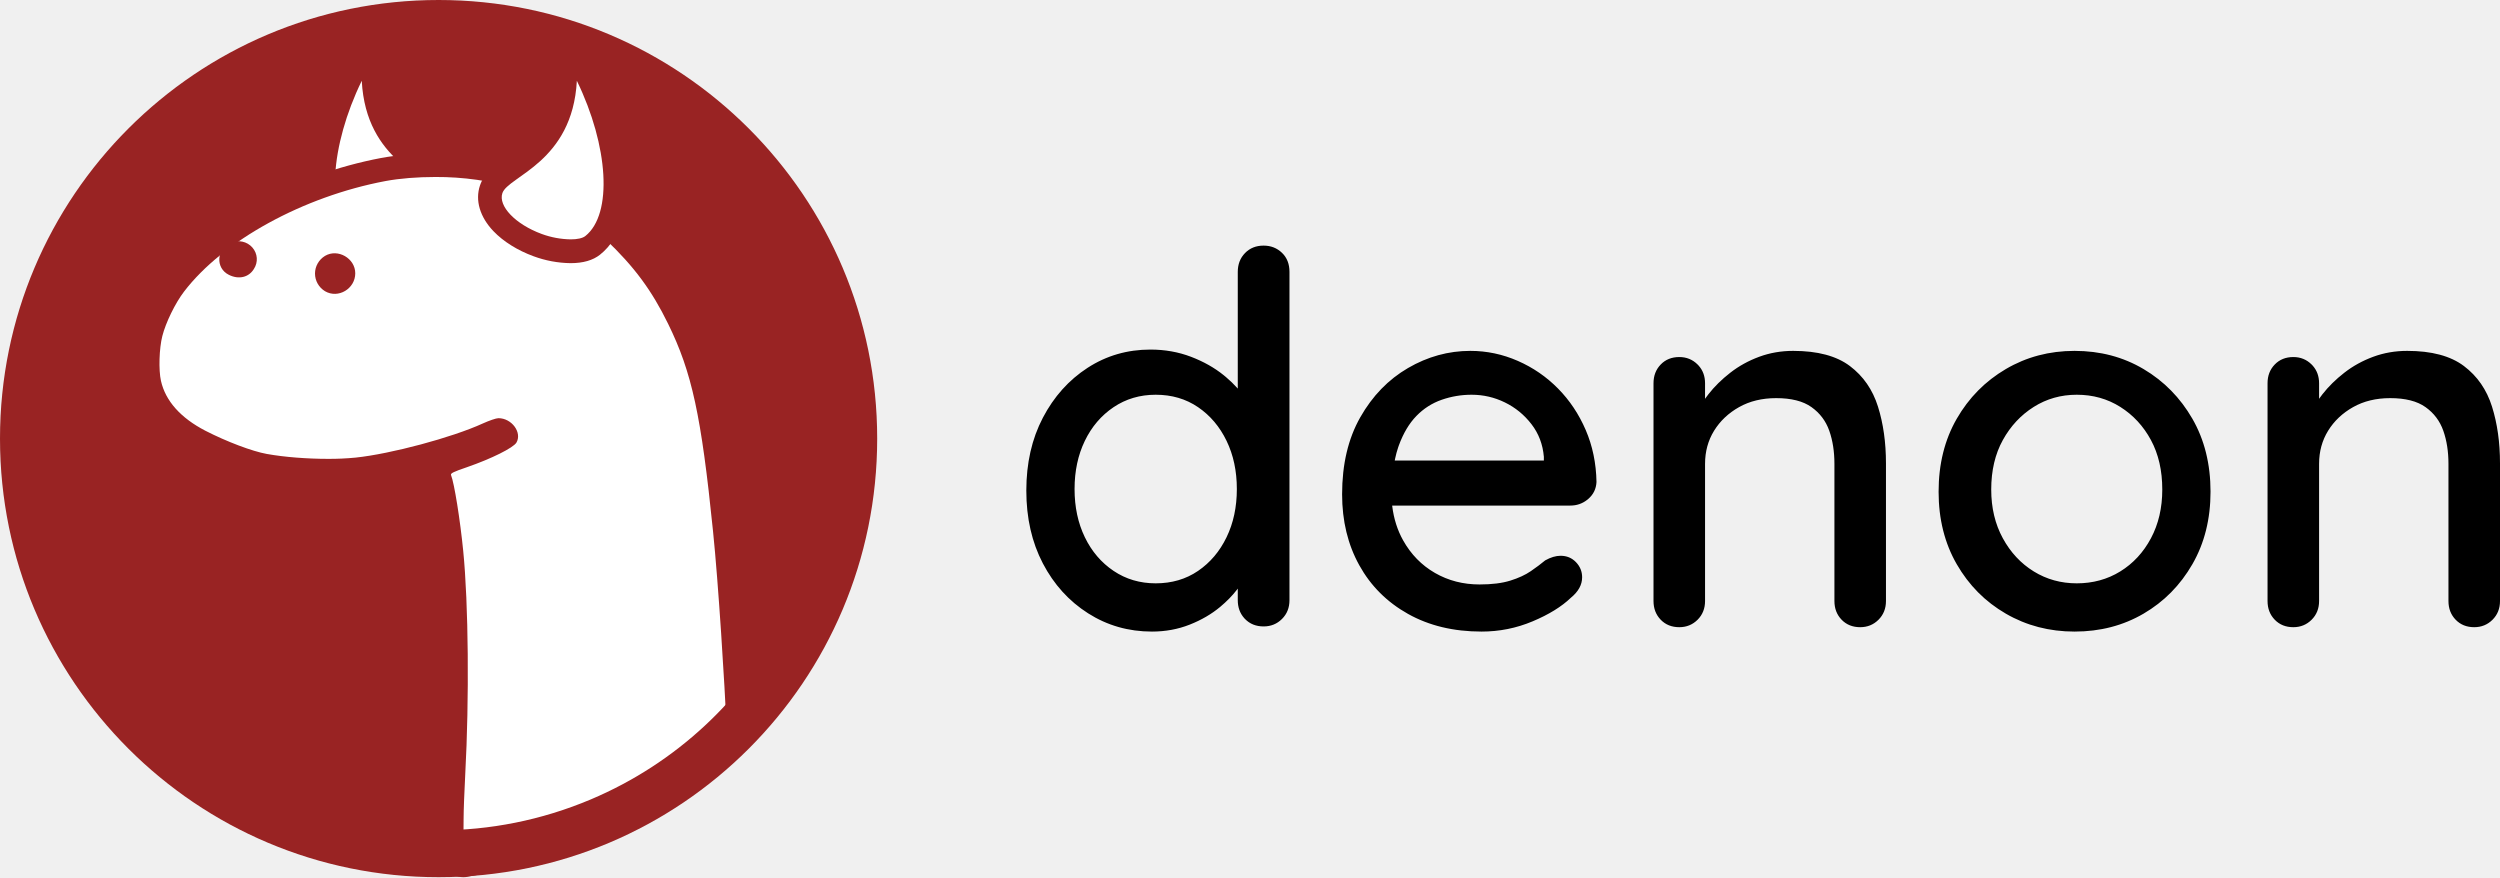
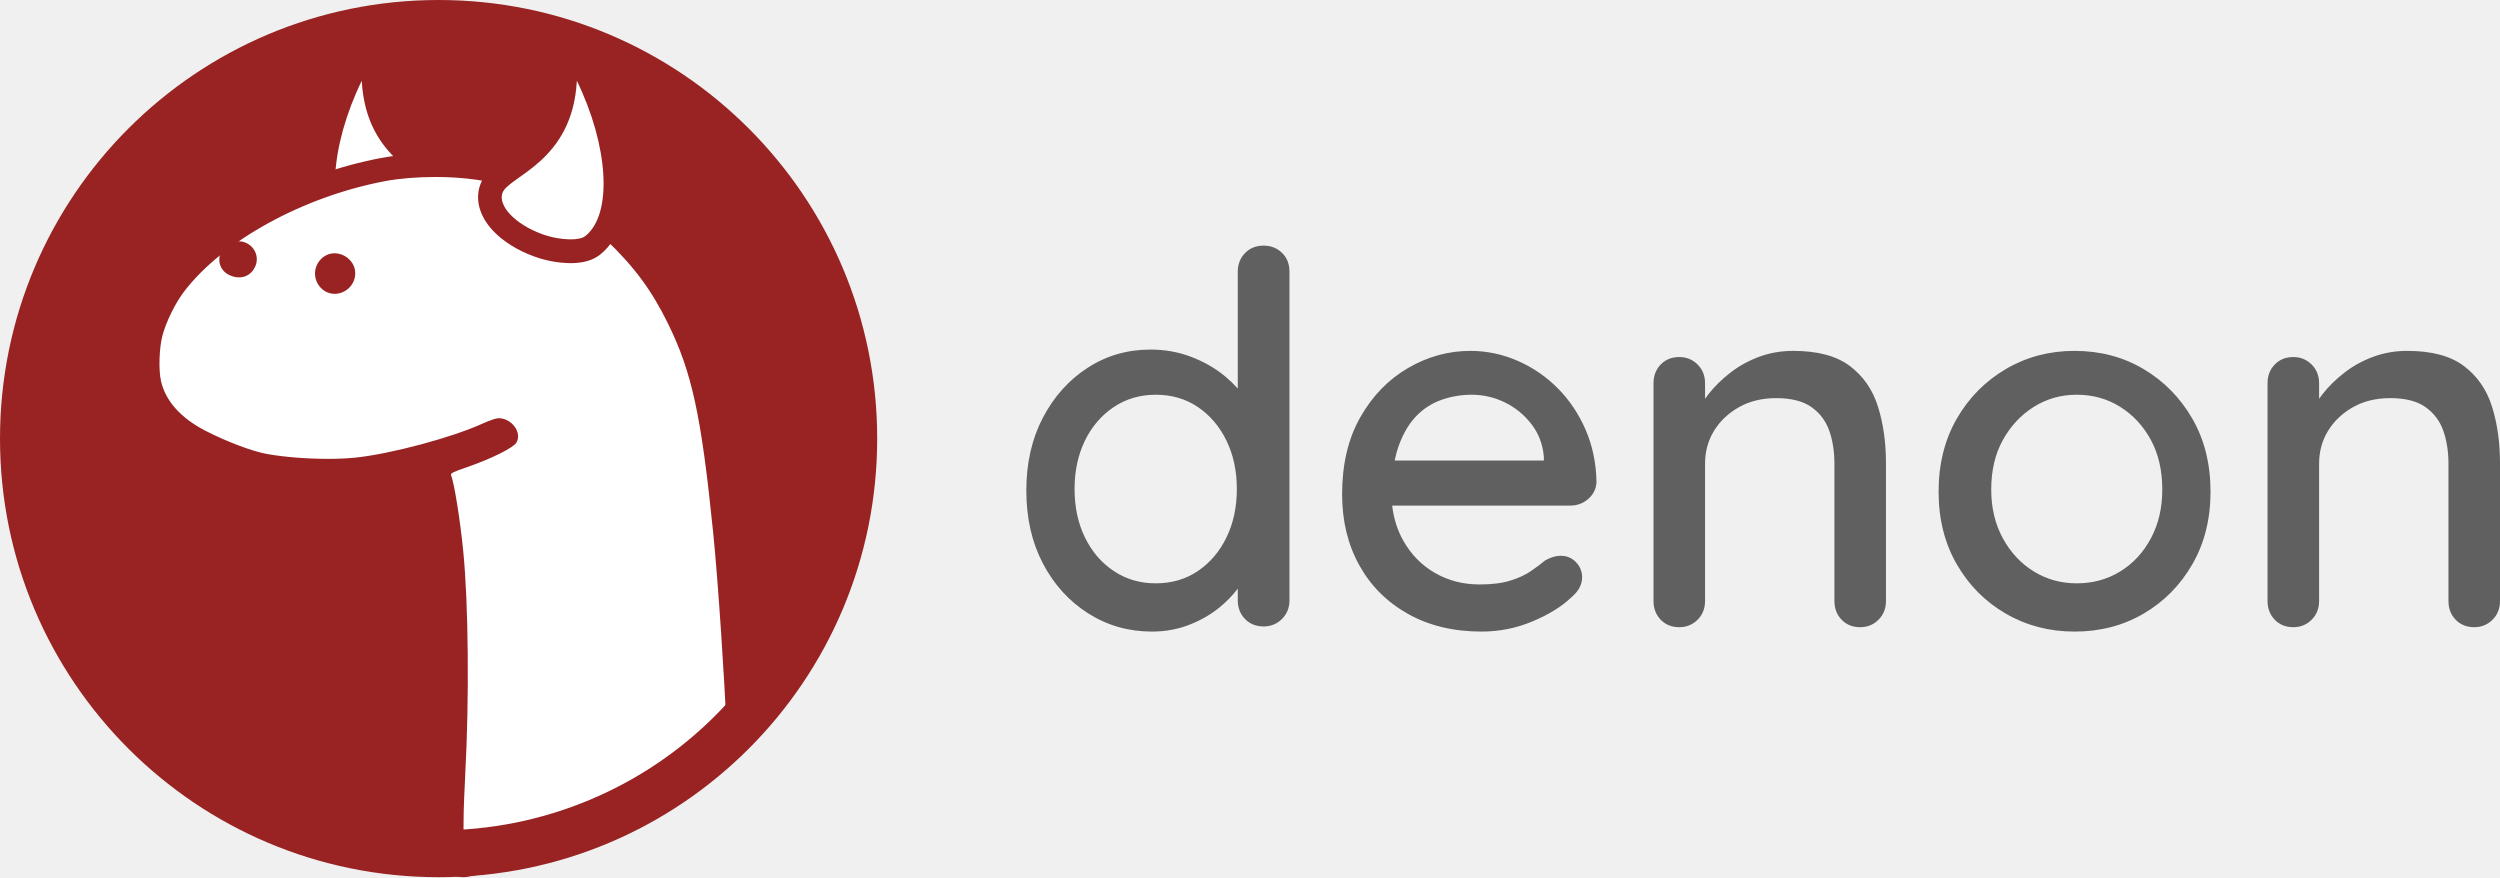
<svg xmlns="http://www.w3.org/2000/svg" width="285px" height="100px" viewBox="0 0 285 100" version="1.1">
  <g id="denon-horizontal" stroke="none" stroke-width="1" fill="none" fill-rule="evenodd">
    <g id="denon" fill-rule="nonzero">
      <circle id="Oval" fill="#992323" cx="50" cy="50" r="50" />
      <path d="M41.49,28 C40.412,28 39.582,27.777 39.034,27.337 C37.213,25.871 36.32,23.023 36.53,19.315 C36.723,15.9 37.82,11.972 39.616,8.25 C39.879,7.703 40.474,7.406 41.062,7.527 C41.651,7.648 42.083,8.158 42.115,8.766 C42.424,14.639 45.642,16.935 47.992,18.611 C49.133,19.424 50.033,20.068 50.354,21.039 C50.754,22.238 50.325,23.581 49.148,24.821 C48.19,25.834 46.772,26.718 45.167,27.309 C43.988,27.746 42.745,27.98 41.49,28 L41.49,28 Z" id="Path" fill="#FFFFFF" />
      <path d="M41.24,9.209 C41.729,18.51 49.081,20.074 49.73,22.016 C50.22,23.483 48.262,25.568 45.244,26.671 C44.186,27.06 43.071,27.268 41.946,27.287 C41.197,27.287 40.59,27.164 40.27,26.907 C37.127,24.412 37.612,16.655 41.24,9.209 M41.24,6.5 C40.212,6.501 39.274,7.09 38.822,8.018 C36.91,11.95 35.741,16.121 35.534,19.759 C35.424,21.679 35.582,23.402 36.002,24.882 C36.508,26.668 37.383,28.065 38.601,29.036 C39.405,29.676 40.531,30 41.947,30 C43.387,29.981 44.814,29.715 46.165,29.214 C47.994,28.546 49.62,27.531 50.744,26.356 C52.291,24.74 52.851,22.842 52.283,21.147 C51.813,19.747 50.68,18.945 49.367,18.015 C47.062,16.389 44.204,14.363 43.922,9.068 C43.846,7.628 42.663,6.5 41.23,6.502 L41.24,6.5 Z" id="Shape" fill="#992323" />
      <path d="M52.314,99 C51.957,99 51.615,98.857 51.363,98.603 C51.112,98.349 50.972,98.005 50.975,97.647 L51.007,93.67 C51.007,92.646 51.104,90.304 51.194,88.568 C51.654,79.999 51.559,69.079 50.967,63.165 C50.587,59.294 49.933,55.543 49.678,54.902 L49.67,54.885 C49.525,54.512 49.539,54.095 49.709,53.733 C50.046,53.01 50.751,52.767 52.297,52.235 C54.985,51.299 56.742,50.338 57.189,49.972 C57.18,49.89 57.152,49.812 57.109,49.742 C56.949,49.469 56.671,49.285 56.356,49.246 C55.914,49.375 55.483,49.538 55.066,49.734 C51.451,51.397 44.377,53.307 40.216,53.741 C39.135,53.848 38.048,53.898 36.961,53.891 C34.471,53.891 31.782,53.673 29.771,53.308 C27.991,52.985 24.97,51.845 22.427,50.527 C19.274,48.886 17.295,46.607 16.7,43.931 C16.376,42.487 16.456,39.802 16.864,38.186 C17.296,36.478 18.455,34.083 19.559,32.63 C21.84,29.622 25.298,26.79 29.562,24.429 C33.834,22.075 38.449,20.408 43.237,19.488 C44.909,19.175 46.999,19 49.124,19 C50.776,18.993 52.426,19.106 54.062,19.339 C57.708,19.888 60.878,20.902 64.043,22.529 C66.104,23.595 67.155,24.381 69.407,26.54 C72.751,29.746 74.809,32.546 76.747,36.527 C79.541,42.253 80.615,47.212 81.971,60.645 C82.598,66.775 83.337,78.796 83.499,82.976 C83.504,83.107 83.49,83.238 83.458,83.365 C83.164,84.494 82.261,84.786 81.826,84.926 C81.34,85.081 80.747,85.275 79.879,86.999 C79.823,87.112 79.751,87.216 79.666,87.308 C77.847,89.279 77.301,89.606 76.237,89.776 C75.946,89.823 75.647,89.87 74.966,90.201 C73.762,90.784 72.988,91.42 72.167,92.104 C70.866,93.183 69.521,94.3 66.709,94.99 C64.674,95.49 63.555,96.078 62.472,96.646 C60.948,97.445 59.508,98.201 56.326,98.232 L52.567,98.963 C52.484,98.984 52.399,98.996 52.314,99 L52.314,99 Z" id="Path" fill="#FFFFFF" />
      <path d="M49.617,20.176 C51.21,20.168 52.802,20.276 54.379,20.5 C57.733,20.976 60.983,22.006 63.995,23.549 C65.952,24.556 66.89,25.253 69.068,27.322 C72.305,30.403 74.298,33.097 76.161,36.906 C78.884,42.451 79.943,47.358 81.281,60.521 C81.892,66.42 82.638,78.338 82.81,82.72 C82.517,83.839 81.097,82.548 79.313,86.087 C76.56,89.051 77.406,87.516 74.994,88.677 C71.649,90.288 71.212,92.327 66.963,93.36 C61.766,94.631 61.854,96.542 56.719,96.557 L52.819,97.317 L52.85,93.348 C52.85,92.375 52.943,90.095 53.036,88.315 C53.503,79.691 53.41,68.805 52.803,62.766 C52.46,59.298 51.791,55.086 51.418,54.156 C51.34,53.955 51.698,53.785 53.239,53.258 C56.052,52.284 58.498,51.059 58.872,50.459 C59.541,49.314 58.343,47.672 56.818,47.672 C56.553,47.672 55.76,47.951 55.028,48.281 C51.543,49.876 44.556,51.749 40.525,52.168 C39.485,52.268 38.44,52.316 37.394,52.31 C35.049,52.31 32.43,52.114 30.41,51.749 C28.776,51.456 25.851,50.356 23.407,49.101 C20.594,47.641 18.864,45.711 18.35,43.419 C18.07,42.18 18.147,39.703 18.506,38.308 C18.894,36.775 19.984,34.545 20.98,33.245 C25.415,27.437 34.566,22.405 43.948,20.64 C45.587,20.334 47.6,20.177 49.613,20.177 M49.613,17.5 C47.397,17.5 45.21,17.68 43.453,18.009 C38.502,18.952 33.73,20.663 29.312,23.08 C24.865,25.522 21.24,28.475 18.842,31.621 C17.619,33.217 16.384,35.75 15.907,37.645 C15.442,39.454 15.364,42.365 15.733,44.003 C16.211,46.137 17.719,49.17 22.176,51.474 L22.182,51.474 C24.843,52.839 28.033,54.03 29.939,54.376 C32.034,54.755 34.831,54.985 37.399,54.985 C38.539,54.991 39.679,54.939 40.814,54.828 C43.007,54.6 45.988,53.976 48.878,53.194 C48.658,53.82 48.67,54.505 48.912,55.124 L48.912,55.138 C49.157,55.838 49.779,59.525 50.126,63.034 C50.713,68.875 50.809,79.688 50.349,88.178 C50.259,89.925 50.16,92.279 50.16,93.343 L50.128,97.302 C50.122,98.016 50.403,98.702 50.909,99.209 C51.414,99.715 52.101,100 52.819,100 C52.992,100 53.165,99.984 53.336,99.95 L56.991,99.238 C60.427,99.186 62.065,98.332 63.652,97.505 C64.669,96.976 65.72,96.427 67.606,95.967 C70.73,95.204 72.269,93.937 73.626,92.82 C74.419,92.168 75.102,91.603 76.165,91.093 C76.67,90.85 76.846,90.822 77.069,90.787 C78.636,90.536 79.457,89.883 81.289,87.911 C81.46,87.727 81.604,87.52 81.717,87.295 C82.154,86.43 82.467,86.119 82.581,86.025 C82.642,85.976 82.649,85.969 82.885,85.893 C83.392,85.732 84.934,85.238 85.413,83.399 C85.48,83.146 85.509,82.884 85.498,82.622 C85.339,78.436 84.593,66.402 83.964,60.254 C83.239,53.133 82.635,48.799 81.876,45.299 C81.1,41.713 80.115,38.85 78.584,35.737 C76.588,31.665 74.371,28.668 70.931,25.393 C68.557,23.132 67.438,22.303 65.232,21.17 L65.232,21.17 C61.916,19.479 58.598,18.425 54.788,17.854 C53.078,17.611 51.352,17.493 49.625,17.501 L49.613,17.5 Z" id="Shape" fill="#992323" />
      <path d="M26.313,27.683 C24.667,28.378 24.54,30.561 26.092,31.332 C27.212,31.891 28.355,31.627 28.941,30.667 C29.447,29.902 29.377,28.903 28.769,28.213 C28.162,27.523 27.162,27.307 26.313,27.683 L26.313,27.683 Z M37.049,29.173 C36.34,29.607 35.91,30.367 35.91,31.185 C35.91,32.003 36.34,32.763 37.049,33.197 C38.553,34.081 40.5,32.919 40.5,31.155 C40.498,29.447 38.507,28.301 37.049,29.173 Z" id="Shape" fill="#992323" />
      <path d="M65.011,28 C63.755,27.979 62.512,27.744 61.334,27.306 C59.729,26.715 58.315,25.831 57.353,24.817 C56.175,23.578 55.746,22.235 56.146,21.037 C56.468,20.066 57.368,19.428 58.508,18.609 C60.858,16.933 64.077,14.638 64.386,8.765 C64.417,8.158 64.85,7.648 65.438,7.527 C66.026,7.406 66.621,7.703 66.884,8.25 C68.68,11.971 69.776,15.896 69.97,19.312 C70.179,23.02 69.291,25.866 67.466,27.331 C66.919,27.774 66.091,28 65.011,28 Z" id="Path" fill="#FFFFFF" />
      <path d="M65.761,9.207 C69.381,16.652 69.866,24.409 66.729,26.908 C66.409,27.163 65.804,27.288 65.053,27.288 C63.928,27.269 62.814,27.061 61.757,26.673 C58.741,25.564 56.779,23.484 57.271,22.018 C57.922,20.078 65.266,18.514 65.761,9.21 M65.761,6.501 C64.328,6.499 63.145,7.627 63.069,9.066 C62.788,14.362 59.929,16.39 57.632,18.017 C56.32,18.946 55.185,19.748 54.717,21.148 C54.148,22.843 54.71,24.742 56.256,26.357 C57.38,27.532 59.004,28.547 60.834,29.216 C62.186,29.716 63.613,29.982 65.053,30 C66.469,30 67.595,29.676 68.399,29.036 C69.622,28.065 70.491,26.668 70.999,24.882 C71.418,23.404 71.576,21.68 71.466,19.759 C71.258,16.121 70.091,11.95 68.178,8.018 C67.727,7.089 66.789,6.5 65.761,6.5 L65.761,6.501 Z" id="Shape" fill="#992323" />
      <path d="M50.001,5.37 C71.227,5.387 89.506,20.348 93.72,41.151 C97.933,61.955 86.917,82.849 67.371,91.125 C44.658,100.718 18.469,90.083 8.875,67.371 C-0.718,44.658 9.917,18.469 32.629,8.875 C38.125,6.55 44.033,5.358 50.001,5.37 M50.001,0.5 C22.658,0.5 0.5,22.658 0.5,50.001 C0.5,77.343 22.658,99.5 50.001,99.5 C77.343,99.5 99.5,77.342 99.5,50.001 C99.5,22.659 77.338,0.5 50.001,0.5 Z" id="Shape" fill="#992323" />
    </g>
-     <path d="M131.322,72 C132.855,72 134.289,71.736 135.625,71.208 C136.961,70.68 138.12,70.005 139.102,69.184 C139.858,68.552 140.491,67.903 141.003,67.237 L141.106,67.099 L141.106,68.421 C141.106,69.228 141.348,69.906 141.831,70.455 L141.931,70.563 C142.481,71.13 143.189,71.413 144.053,71.413 C144.878,71.413 145.576,71.13 146.145,70.563 C146.715,69.996 147,69.282 147,68.421 L147,68.421 L147,30.992 C147,30.092 146.715,29.369 146.145,28.821 C145.576,28.274 144.878,28 144.053,28 C143.189,28 142.481,28.284 141.931,28.851 C141.381,29.418 141.106,30.132 141.106,30.992 L141.106,30.992 L141.106,44.302 L141.032,44.216 C140.655,43.795 140.229,43.384 139.756,42.983 L139.515,42.784 C138.454,41.924 137.206,41.22 135.772,40.672 C134.338,40.124 132.796,39.851 131.145,39.851 C128.513,39.851 126.126,40.545 123.984,41.933 C121.843,43.322 120.143,45.219 118.886,47.624 C117.629,50.029 117,52.796 117,55.925 C117,59.054 117.629,61.821 118.886,64.227 C120.143,66.632 121.862,68.529 124.043,69.917 C126.224,71.306 128.65,72 131.322,72 Z M131.75,66.5 C129.955,66.5 128.354,66.027 126.949,65.082 C125.544,64.137 124.451,62.858 123.671,61.243 C122.89,59.629 122.5,57.798 122.5,55.75 C122.5,53.702 122.89,51.871 123.671,50.257 C124.451,48.642 125.544,47.363 126.949,46.418 C128.354,45.473 129.955,45 131.75,45 C133.584,45 135.194,45.473 136.58,46.418 C137.965,47.363 139.049,48.642 139.829,50.257 C140.61,51.871 141,53.702 141,55.75 C141,57.798 140.61,59.629 139.829,61.243 C139.049,62.858 137.965,64.137 136.58,65.082 C135.194,66.027 133.584,66.5 131.75,66.5 Z M168.903,72 C170.93,72 172.869,71.611 174.721,70.832 C176.572,70.054 178.024,69.158 179.077,68.146 C179.934,67.445 180.363,66.667 180.363,65.81 C180.363,65.148 180.129,64.574 179.661,64.088 C179.194,63.601 178.609,63.358 177.907,63.358 C177.362,63.358 176.777,63.533 176.153,63.883 C175.685,64.273 175.14,64.681 174.516,65.109 C173.892,65.538 173.113,65.898 172.177,66.19 C171.242,66.482 170.073,66.628 168.669,66.628 C166.798,66.628 165.103,66.19 163.583,65.314 C162.062,64.438 160.854,63.202 159.958,61.606 C159.306,60.445 158.891,59.14 158.713,57.691 L158.706,57.635 L179.018,57.635 C179.746,57.635 180.388,57.415 180.946,56.974 L181.065,56.876 C181.649,56.37 181.961,55.727 182,54.949 C181.961,52.808 181.552,50.832 180.772,49.022 C179.993,47.212 178.94,45.635 177.615,44.292 C176.29,42.949 174.76,41.898 173.025,41.139 C171.291,40.38 169.488,40 167.617,40 C165.122,40 162.754,40.652 160.513,41.956 C158.272,43.26 156.459,45.129 155.076,47.562 C153.692,49.995 153,52.925 153,56.35 C153,59.387 153.653,62.083 154.959,64.438 C156.264,66.793 158.116,68.642 160.513,69.985 C162.91,71.328 165.707,72 168.903,72 Z M176,52.5 L159,52.5 L159.044,52.278 C159.139,51.83 159.253,51.407 159.387,51.011 L159.469,50.776 C159.979,49.385 160.646,48.266 161.469,47.419 C162.293,46.572 163.254,45.958 164.352,45.575 C165.45,45.192 166.588,45 167.764,45 C169.097,45 170.362,45.292 171.558,45.877 C172.755,46.462 173.765,47.288 174.588,48.357 C175.412,49.425 175.882,50.665 176,52.076 L176,52.076 L176,52.5 Z M212.062,71.5 C212.885,71.5 213.58,71.217 214.148,70.651 C214.716,70.085 215,69.373 215,68.514 L215,68.514 L215,52.822 C215,50.441 214.696,48.285 214.089,46.353 C213.482,44.421 212.415,42.879 210.887,41.727 C209.359,40.576 207.205,40 204.424,40 C203.052,40 201.76,40.224 200.545,40.673 C199.331,41.122 198.234,41.727 197.255,42.488 C196.276,43.25 195.443,44.069 194.758,44.947 C194.644,45.094 194.535,45.24 194.432,45.386 L194.375,45.468 L194.376,43.689 C194.376,42.884 194.126,42.207 193.627,41.659 L193.524,41.552 C192.956,40.986 192.261,40.703 191.438,40.703 C190.576,40.703 189.871,40.986 189.323,41.552 C188.774,42.118 188.5,42.83 188.5,43.689 L188.5,43.689 L188.5,68.514 C188.5,69.373 188.774,70.085 189.323,70.651 C189.871,71.217 190.576,71.5 191.438,71.5 C192.261,71.5 192.956,71.217 193.524,70.651 C194.092,70.085 194.376,69.373 194.376,68.514 L194.376,68.514 L194.376,52.881 C194.376,51.476 194.719,50.217 195.404,49.105 C196.09,47.992 197.04,47.094 198.254,46.411 C199.468,45.728 200.878,45.387 202.484,45.387 C204.208,45.387 205.55,45.728 206.509,46.411 C207.469,47.094 208.145,47.992 208.537,49.105 C208.928,50.217 209.124,51.476 209.124,52.881 L209.124,52.881 L209.124,68.514 C209.124,69.373 209.398,70.085 209.947,70.651 C210.495,71.217 211.2,71.5 212.062,71.5 Z M236.5,72 C239.414,72 242.036,71.319 244.367,69.956 C246.697,68.594 248.552,66.715 249.931,64.321 C251.31,61.927 252,59.173 252,56.058 C252,52.905 251.31,50.131 249.931,47.737 C248.552,45.343 246.697,43.455 244.367,42.073 C242.036,40.691 239.414,40 236.5,40 C233.625,40 231.013,40.691 228.663,42.073 C226.312,43.455 224.448,45.343 223.069,47.737 C221.69,50.131 221,52.905 221,56.058 C221,59.173 221.69,61.927 223.069,64.321 C224.448,66.715 226.312,68.594 228.663,69.956 C231.013,71.319 233.625,72 236.5,72 Z M236.75,66.5 C234.949,66.5 233.314,66.047 231.846,65.141 C230.377,64.236 229.203,62.976 228.322,61.361 C227.441,59.747 227,57.896 227,55.809 C227,53.643 227.441,51.763 228.322,50.168 C229.203,48.573 230.377,47.313 231.846,46.388 C233.314,45.463 234.949,45 236.75,45 C238.59,45 240.245,45.463 241.713,46.388 C243.181,47.313 244.346,48.573 245.208,50.168 C246.069,51.763 246.5,53.643 246.5,55.809 C246.5,57.896 246.069,59.747 245.208,61.361 C244.346,62.976 243.181,64.236 241.713,65.141 C240.245,66.047 238.59,66.5 236.75,66.5 Z M282.062,71.5 C282.885,71.5 283.58,71.217 284.148,70.651 C284.716,70.085 285,69.373 285,68.514 L285,68.514 L285,52.822 C285,50.441 284.696,48.285 284.089,46.353 C283.482,44.421 282.415,42.879 280.887,41.727 C279.359,40.576 277.205,40 274.424,40 C273.052,40 271.76,40.224 270.545,40.673 C269.331,41.122 268.234,41.727 267.255,42.488 C266.276,43.25 265.443,44.069 264.758,44.947 C264.644,45.094 264.535,45.24 264.432,45.386 L264.376,45.468 L264.376,43.689 C264.376,42.884 264.126,42.207 263.627,41.659 L263.524,41.552 C262.956,40.986 262.261,40.703 261.438,40.703 C260.576,40.703 259.871,40.986 259.323,41.552 C258.774,42.118 258.5,42.83 258.5,43.689 L258.5,43.689 L258.5,68.514 C258.5,69.373 258.774,70.085 259.323,70.651 C259.871,71.217 260.576,71.5 261.438,71.5 C262.261,71.5 262.956,71.217 263.524,70.651 C264.092,70.085 264.376,69.373 264.376,68.514 L264.376,68.514 L264.376,52.881 C264.376,51.476 264.719,50.217 265.404,49.105 C266.09,47.992 267.04,47.094 268.254,46.411 C269.468,45.728 270.878,45.387 272.484,45.387 C274.208,45.387 275.55,45.728 276.509,46.411 C277.469,47.094 278.145,47.992 278.537,49.105 C278.928,50.217 279.124,51.476 279.124,52.881 L279.124,52.881 L279.124,68.514 C279.124,69.373 279.398,70.085 279.947,70.651 C280.495,71.217 281.2,71.5 282.062,71.5 Z" id="denon" fill="#000000" fill-rule="nonzero" />
+     <path d="M131.322,72 C132.855,72 134.289,71.736 135.625,71.208 C136.961,70.68 138.12,70.005 139.102,69.184 C139.858,68.552 140.491,67.903 141.003,67.237 L141.106,67.099 L141.106,68.421 C141.106,69.228 141.348,69.906 141.831,70.455 L141.931,70.563 C142.481,71.13 143.189,71.413 144.053,71.413 C144.878,71.413 145.576,71.13 146.145,70.563 C146.715,69.996 147,69.282 147,68.421 L147,68.421 L147,30.992 C147,30.092 146.715,29.369 146.145,28.821 C145.576,28.274 144.878,28 144.053,28 C143.189,28 142.481,28.284 141.931,28.851 C141.381,29.418 141.106,30.132 141.106,30.992 L141.106,30.992 L141.106,44.302 L141.032,44.216 C140.655,43.795 140.229,43.384 139.756,42.983 L139.515,42.784 C138.454,41.924 137.206,41.22 135.772,40.672 C134.338,40.124 132.796,39.851 131.145,39.851 C128.513,39.851 126.126,40.545 123.984,41.933 C121.843,43.322 120.143,45.219 118.886,47.624 C117.629,50.029 117,52.796 117,55.925 C117,59.054 117.629,61.821 118.886,64.227 C120.143,66.632 121.862,68.529 124.043,69.917 C126.224,71.306 128.65,72 131.322,72 Z M131.75,66.5 C129.955,66.5 128.354,66.027 126.949,65.082 C125.544,64.137 124.451,62.858 123.671,61.243 C122.89,59.629 122.5,57.798 122.5,55.75 C122.5,53.702 122.89,51.871 123.671,50.257 C124.451,48.642 125.544,47.363 126.949,46.418 C128.354,45.473 129.955,45 131.75,45 C133.584,45 135.194,45.473 136.58,46.418 C137.965,47.363 139.049,48.642 139.829,50.257 C140.61,51.871 141,53.702 141,55.75 C141,57.798 140.61,59.629 139.829,61.243 C139.049,62.858 137.965,64.137 136.58,65.082 C135.194,66.027 133.584,66.5 131.75,66.5 Z M168.903,72 C170.93,72 172.869,71.611 174.721,70.832 C176.572,70.054 178.024,69.158 179.077,68.146 C179.934,67.445 180.363,66.667 180.363,65.81 C180.363,65.148 180.129,64.574 179.661,64.088 C179.194,63.601 178.609,63.358 177.907,63.358 C177.362,63.358 176.777,63.533 176.153,63.883 C175.685,64.273 175.14,64.681 174.516,65.109 C173.892,65.538 173.113,65.898 172.177,66.19 C171.242,66.482 170.073,66.628 168.669,66.628 C166.798,66.628 165.103,66.19 163.583,65.314 C162.062,64.438 160.854,63.202 159.958,61.606 C159.306,60.445 158.891,59.14 158.713,57.691 L158.706,57.635 L179.018,57.635 C179.746,57.635 180.388,57.415 180.946,56.974 L181.065,56.876 C181.649,56.37 181.961,55.727 182,54.949 C181.961,52.808 181.552,50.832 180.772,49.022 C179.993,47.212 178.94,45.635 177.615,44.292 C176.29,42.949 174.76,41.898 173.025,41.139 C171.291,40.38 169.488,40 167.617,40 C165.122,40 162.754,40.652 160.513,41.956 C158.272,43.26 156.459,45.129 155.076,47.562 C153.692,49.995 153,52.925 153,56.35 C153,59.387 153.653,62.083 154.959,64.438 C156.264,66.793 158.116,68.642 160.513,69.985 C162.91,71.328 165.707,72 168.903,72 Z M176,52.5 L159,52.5 L159.044,52.278 C159.139,51.83 159.253,51.407 159.387,51.011 L159.469,50.776 C159.979,49.385 160.646,48.266 161.469,47.419 C162.293,46.572 163.254,45.958 164.352,45.575 C165.45,45.192 166.588,45 167.764,45 C169.097,45 170.362,45.292 171.558,45.877 C172.755,46.462 173.765,47.288 174.588,48.357 C175.412,49.425 175.882,50.665 176,52.076 L176,52.076 L176,52.5 Z M212.062,71.5 C212.885,71.5 213.58,71.217 214.148,70.651 C214.716,70.085 215,69.373 215,68.514 L215,68.514 L215,52.822 C215,50.441 214.696,48.285 214.089,46.353 C213.482,44.421 212.415,42.879 210.887,41.727 C209.359,40.576 207.205,40 204.424,40 C203.052,40 201.76,40.224 200.545,40.673 C199.331,41.122 198.234,41.727 197.255,42.488 C196.276,43.25 195.443,44.069 194.758,44.947 C194.644,45.094 194.535,45.24 194.432,45.386 L194.375,45.468 L194.376,43.689 C194.376,42.884 194.126,42.207 193.627,41.659 L193.524,41.552 C192.956,40.986 192.261,40.703 191.438,40.703 C190.576,40.703 189.871,40.986 189.323,41.552 C188.774,42.118 188.5,42.83 188.5,43.689 L188.5,43.689 L188.5,68.514 C188.5,69.373 188.774,70.085 189.323,70.651 C189.871,71.217 190.576,71.5 191.438,71.5 C192.261,71.5 192.956,71.217 193.524,70.651 C194.092,70.085 194.376,69.373 194.376,68.514 L194.376,68.514 L194.376,52.881 C194.376,51.476 194.719,50.217 195.404,49.105 C196.09,47.992 197.04,47.094 198.254,46.411 C199.468,45.728 200.878,45.387 202.484,45.387 C204.208,45.387 205.55,45.728 206.509,46.411 C207.469,47.094 208.145,47.992 208.537,49.105 C208.928,50.217 209.124,51.476 209.124,52.881 L209.124,52.881 L209.124,68.514 C209.124,69.373 209.398,70.085 209.947,70.651 C210.495,71.217 211.2,71.5 212.062,71.5 Z M236.5,72 C239.414,72 242.036,71.319 244.367,69.956 C246.697,68.594 248.552,66.715 249.931,64.321 C251.31,61.927 252,59.173 252,56.058 C252,52.905 251.31,50.131 249.931,47.737 C248.552,45.343 246.697,43.455 244.367,42.073 C242.036,40.691 239.414,40 236.5,40 C233.625,40 231.013,40.691 228.663,42.073 C226.312,43.455 224.448,45.343 223.069,47.737 C221.69,50.131 221,52.905 221,56.058 C221,59.173 221.69,61.927 223.069,64.321 C224.448,66.715 226.312,68.594 228.663,69.956 C231.013,71.319 233.625,72 236.5,72 Z M236.75,66.5 C234.949,66.5 233.314,66.047 231.846,65.141 C230.377,64.236 229.203,62.976 228.322,61.361 C227.441,59.747 227,57.896 227,55.809 C227,53.643 227.441,51.763 228.322,50.168 C229.203,48.573 230.377,47.313 231.846,46.388 C233.314,45.463 234.949,45 236.75,45 C238.59,45 240.245,45.463 241.713,46.388 C243.181,47.313 244.346,48.573 245.208,50.168 C246.069,51.763 246.5,53.643 246.5,55.809 C246.5,57.896 246.069,59.747 245.208,61.361 C244.346,62.976 243.181,64.236 241.713,65.141 C240.245,66.047 238.59,66.5 236.75,66.5 Z M282.062,71.5 C282.885,71.5 283.58,71.217 284.148,70.651 C284.716,70.085 285,69.373 285,68.514 L285,68.514 L285,52.822 C285,50.441 284.696,48.285 284.089,46.353 C283.482,44.421 282.415,42.879 280.887,41.727 C279.359,40.576 277.205,40 274.424,40 C273.052,40 271.76,40.224 270.545,40.673 C269.331,41.122 268.234,41.727 267.255,42.488 C266.276,43.25 265.443,44.069 264.758,44.947 C264.644,45.094 264.535,45.24 264.432,45.386 L264.376,45.468 L264.376,43.689 C264.376,42.884 264.126,42.207 263.627,41.659 L263.524,41.552 C262.956,40.986 262.261,40.703 261.438,40.703 C260.576,40.703 259.871,40.986 259.323,41.552 C258.774,42.118 258.5,42.83 258.5,43.689 L258.5,43.689 L258.5,68.514 C258.5,69.373 258.774,70.085 259.323,70.651 C259.871,71.217 260.576,71.5 261.438,71.5 C262.261,71.5 262.956,71.217 263.524,70.651 C264.092,70.085 264.376,69.373 264.376,68.514 L264.376,68.514 L264.376,52.881 C264.376,51.476 264.719,50.217 265.404,49.105 C266.09,47.992 267.04,47.094 268.254,46.411 C269.468,45.728 270.878,45.387 272.484,45.387 C274.208,45.387 275.55,45.728 276.509,46.411 C277.469,47.094 278.145,47.992 278.537,49.105 C278.928,50.217 279.124,51.476 279.124,52.881 L279.124,52.881 L279.124,68.514 C279.124,69.373 279.398,70.085 279.947,70.651 C280.495,71.217 281.2,71.5 282.062,71.5 Z" id="denon" fill="#606060" fill-rule="nonzero" />
  </g>
</svg>
